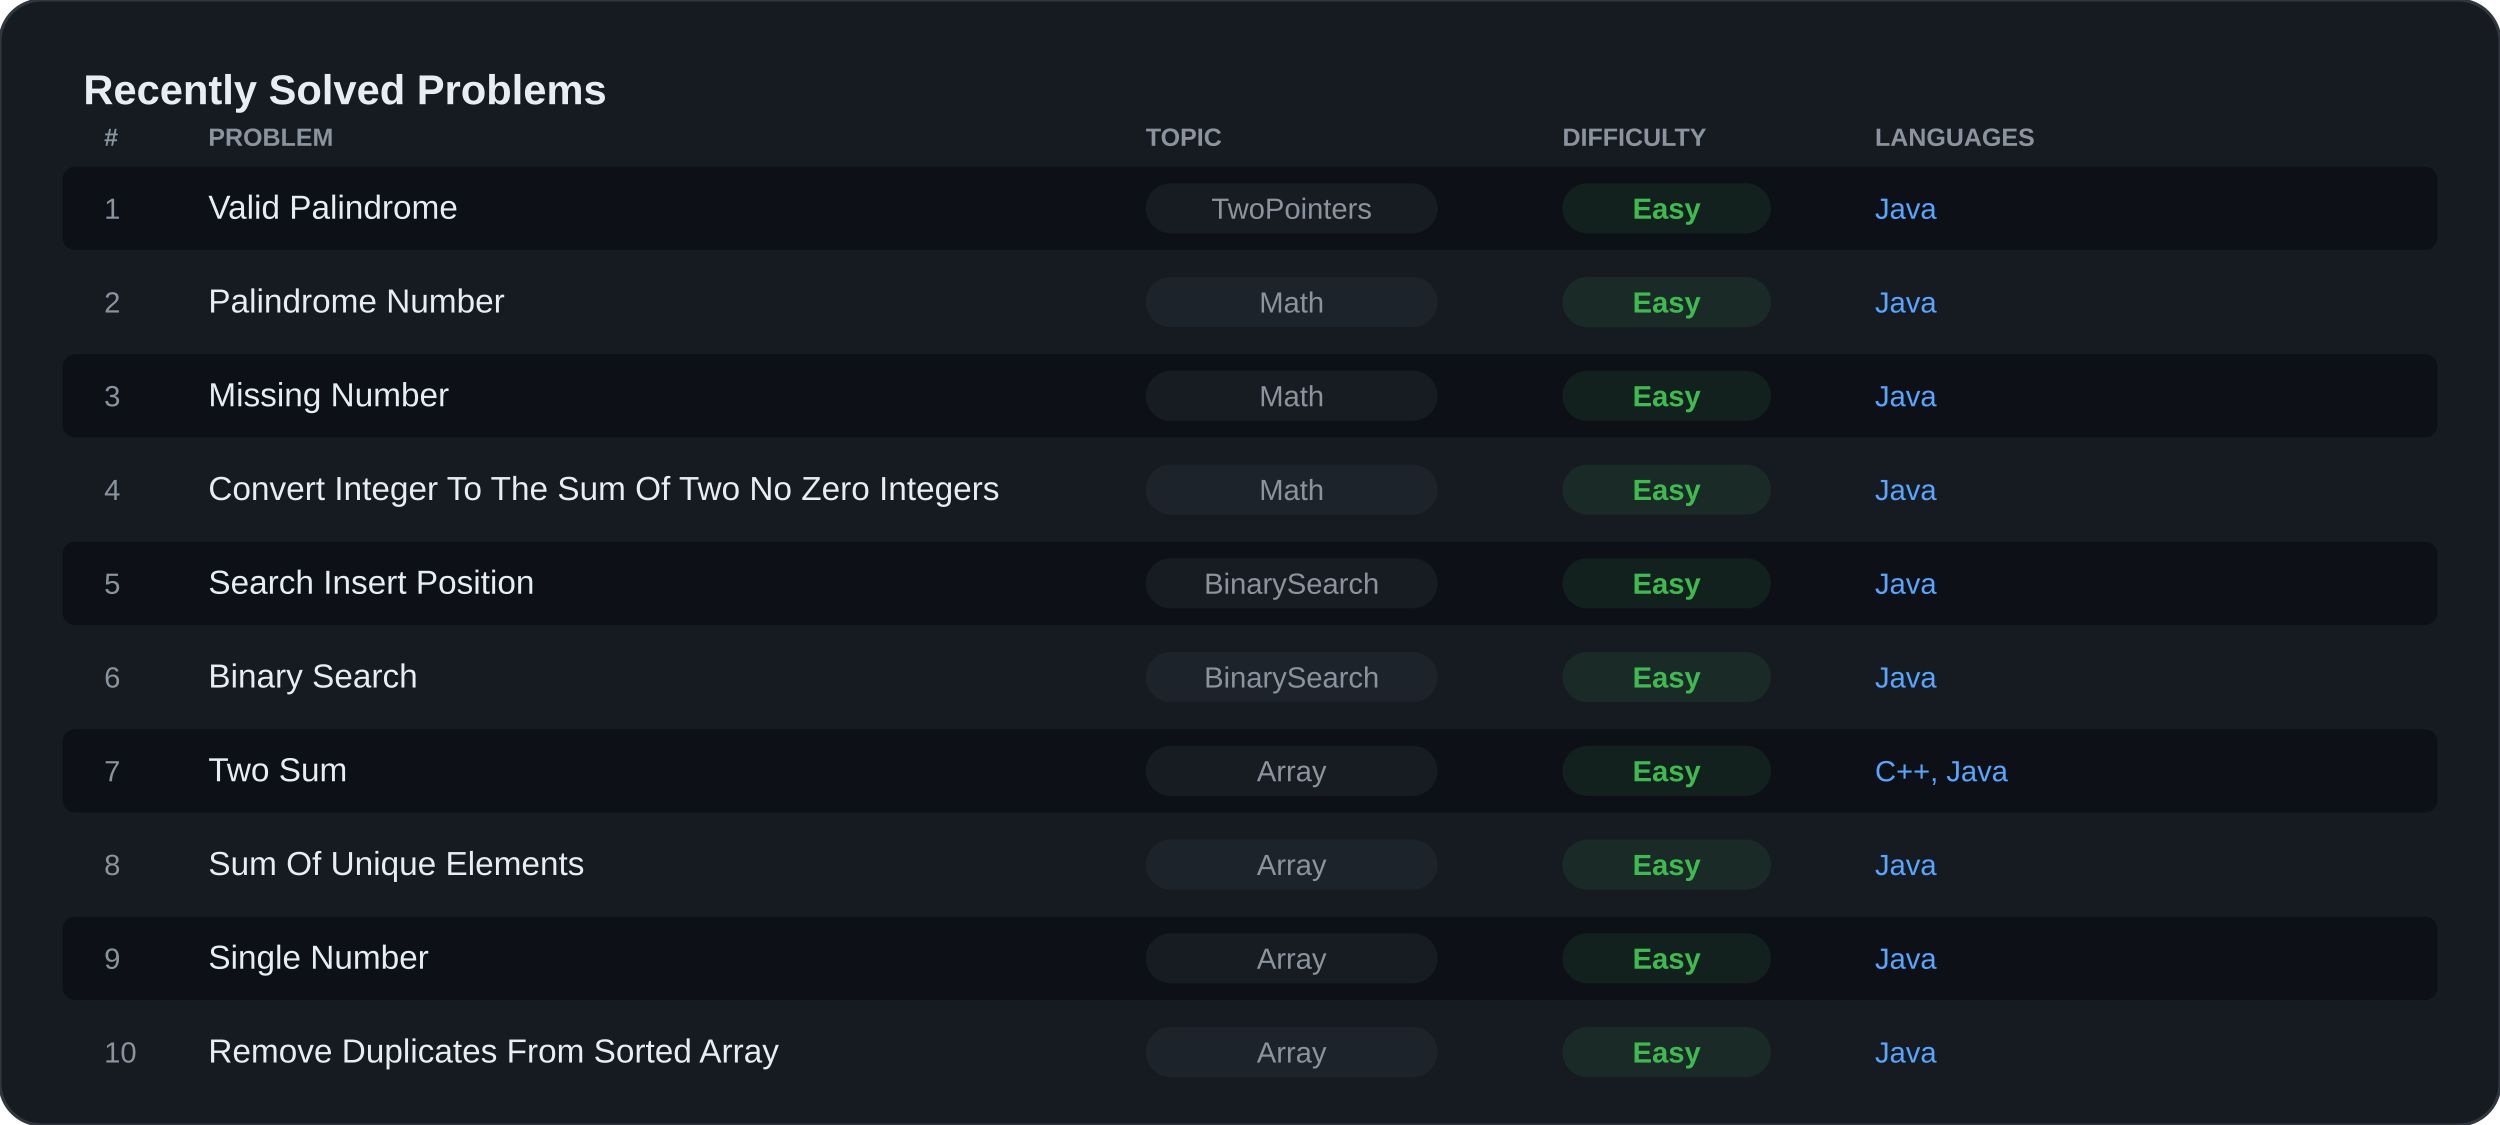
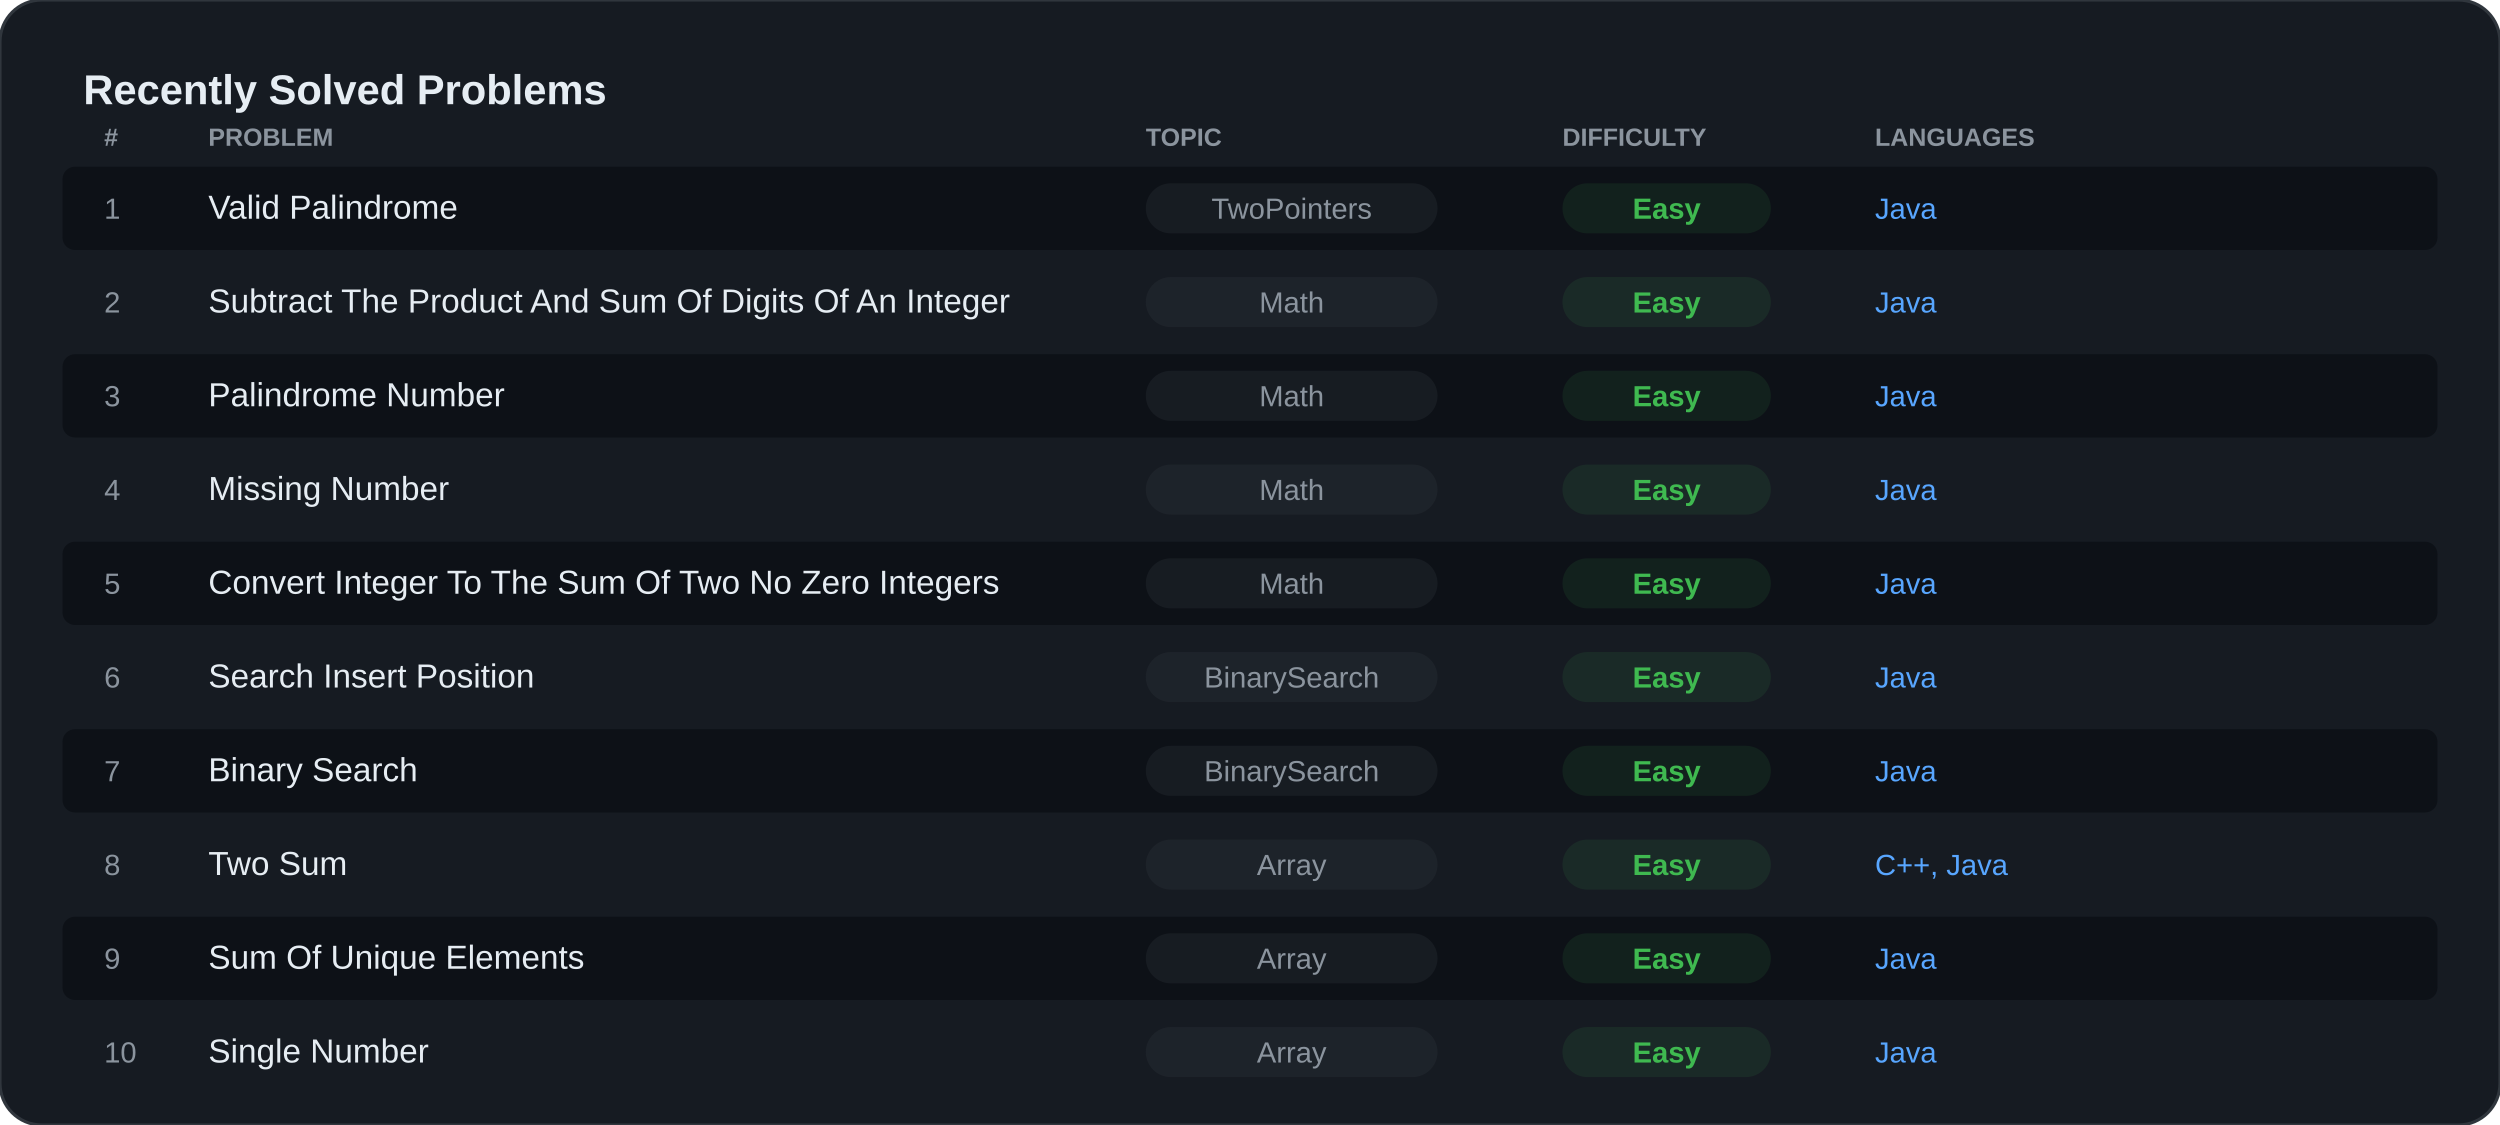
<svg xmlns="http://www.w3.org/2000/svg" width="100%" viewBox="0 0 1200 540" preserveAspectRatio="xMidYMid meet">
  <rect width="1200" height="540" rx="20" fill="#161B22" stroke="#30363D" stroke-width="1.5" />
  <text x="40" y="50" font-family="Segoe UI, Arial, sans-serif" font-size="20" font-weight="bold" fill="#E6EDF3">Recently Solved Problems</text>
  <text x="50" y="70" font-family="Segoe UI, Arial, sans-serif" font-size="12" fill="#8B949E" font-weight="bold">#</text>
  <text x="100" y="70" font-family="Segoe UI, Arial, sans-serif" font-size="12" fill="#8B949E" font-weight="bold">PROBLEM</text>
  <text x="550" y="70" font-family="Segoe UI, Arial, sans-serif" font-size="12" fill="#8B949E" font-weight="bold">TOPIC</text>
  <text x="750" y="70" font-family="Segoe UI, Arial, sans-serif" font-size="12" fill="#8B949E" font-weight="bold">DIFFICULTY</text>
  <text x="900" y="70" font-family="Segoe UI, Arial, sans-serif" font-size="12" fill="#8B949E" font-weight="bold">LANGUAGES</text>
  <rect x="30" y="80" width="1140" height="40" rx="6" fill="#0D1117" />
  <text x="50" y="105" font-family="Segoe UI, Arial, sans-serif" font-size="14" fill="#8B949E">1</text>
  <text x="100" y="105" font-family="Segoe UI, Arial, sans-serif" font-size="16" fill="#E6EDF3">Valid Palindrome</text>
  <rect x="550" y="88" width="140" height="24" rx="12" fill="#30363D" opacity="0.3" />
  <text x="620" y="105" font-family="Segoe UI, Arial, sans-serif" font-size="14" fill="#8B949E" text-anchor="middle">TwoPointers</text>
  <rect x="750" y="88" width="100" height="24" rx="12" fill="#3FB950" opacity="0.1" />
  <text x="800" y="105" font-family="Segoe UI, Arial, sans-serif" font-size="14" font-weight="bold" fill="#3FB950" text-anchor="middle">Easy</text>
  <text x="900" y="105" font-family="Segoe UI, Arial, sans-serif" font-size="14" fill="#58A6FF">Java</text>
  <rect x="30" y="125" width="1140" height="40" rx="6" fill="#161B22" />
  <text x="50" y="150" font-family="Segoe UI, Arial, sans-serif" font-size="14" fill="#8B949E">2</text>
-   <text x="100" y="150" font-family="Segoe UI, Arial, sans-serif" font-size="16" fill="#E6EDF3">Palindrome Number</text>
+   <text x="100" y="150" font-family="Segoe UI, Arial, sans-serif" font-size="16" fill="#E6EDF3">Subtract The Product And Sum Of Digits Of An Integer</text>
  <rect x="550" y="133" width="140" height="24" rx="12" fill="#30363D" opacity="0.3" />
  <text x="620" y="150" font-family="Segoe UI, Arial, sans-serif" font-size="14" fill="#8B949E" text-anchor="middle">Math</text>
  <rect x="750" y="133" width="100" height="24" rx="12" fill="#3FB950" opacity="0.1" />
  <text x="800" y="150" font-family="Segoe UI, Arial, sans-serif" font-size="14" font-weight="bold" fill="#3FB950" text-anchor="middle">Easy</text>
  <text x="900" y="150" font-family="Segoe UI, Arial, sans-serif" font-size="14" fill="#58A6FF">Java</text>
  <rect x="30" y="170" width="1140" height="40" rx="6" fill="#0D1117" />
  <text x="50" y="195" font-family="Segoe UI, Arial, sans-serif" font-size="14" fill="#8B949E">3</text>
-   <text x="100" y="195" font-family="Segoe UI, Arial, sans-serif" font-size="16" fill="#E6EDF3">Missing Number</text>
+   <text x="100" y="195" font-family="Segoe UI, Arial, sans-serif" font-size="16" fill="#E6EDF3">Palindrome Number</text>
  <rect x="550" y="178" width="140" height="24" rx="12" fill="#30363D" opacity="0.3" />
  <text x="620" y="195" font-family="Segoe UI, Arial, sans-serif" font-size="14" fill="#8B949E" text-anchor="middle">Math</text>
  <rect x="750" y="178" width="100" height="24" rx="12" fill="#3FB950" opacity="0.1" />
  <text x="800" y="195" font-family="Segoe UI, Arial, sans-serif" font-size="14" font-weight="bold" fill="#3FB950" text-anchor="middle">Easy</text>
  <text x="900" y="195" font-family="Segoe UI, Arial, sans-serif" font-size="14" fill="#58A6FF">Java</text>
  <rect x="30" y="215" width="1140" height="40" rx="6" fill="#161B22" />
  <text x="50" y="240" font-family="Segoe UI, Arial, sans-serif" font-size="14" fill="#8B949E">4</text>
-   <text x="100" y="240" font-family="Segoe UI, Arial, sans-serif" font-size="16" fill="#E6EDF3">Convert Integer To The Sum Of Two No Zero Integers</text>
+   <text x="100" y="240" font-family="Segoe UI, Arial, sans-serif" font-size="16" fill="#E6EDF3">Missing Number</text>
  <rect x="550" y="223" width="140" height="24" rx="12" fill="#30363D" opacity="0.3" />
  <text x="620" y="240" font-family="Segoe UI, Arial, sans-serif" font-size="14" fill="#8B949E" text-anchor="middle">Math</text>
  <rect x="750" y="223" width="100" height="24" rx="12" fill="#3FB950" opacity="0.1" />
  <text x="800" y="240" font-family="Segoe UI, Arial, sans-serif" font-size="14" font-weight="bold" fill="#3FB950" text-anchor="middle">Easy</text>
  <text x="900" y="240" font-family="Segoe UI, Arial, sans-serif" font-size="14" fill="#58A6FF">Java</text>
  <rect x="30" y="260" width="1140" height="40" rx="6" fill="#0D1117" />
  <text x="50" y="285" font-family="Segoe UI, Arial, sans-serif" font-size="14" fill="#8B949E">5</text>
-   <text x="100" y="285" font-family="Segoe UI, Arial, sans-serif" font-size="16" fill="#E6EDF3">Search Insert Position</text>
+   <text x="100" y="285" font-family="Segoe UI, Arial, sans-serif" font-size="16" fill="#E6EDF3">Convert Integer To The Sum Of Two No Zero Integers</text>
  <rect x="550" y="268" width="140" height="24" rx="12" fill="#30363D" opacity="0.3" />
-   <text x="620" y="285" font-family="Segoe UI, Arial, sans-serif" font-size="14" fill="#8B949E" text-anchor="middle">BinarySearch</text>
+   <text x="620" y="285" font-family="Segoe UI, Arial, sans-serif" font-size="14" fill="#8B949E" text-anchor="middle">Math</text>
  <rect x="750" y="268" width="100" height="24" rx="12" fill="#3FB950" opacity="0.1" />
  <text x="800" y="285" font-family="Segoe UI, Arial, sans-serif" font-size="14" font-weight="bold" fill="#3FB950" text-anchor="middle">Easy</text>
  <text x="900" y="285" font-family="Segoe UI, Arial, sans-serif" font-size="14" fill="#58A6FF">Java</text>
  <rect x="30" y="305" width="1140" height="40" rx="6" fill="#161B22" />
  <text x="50" y="330" font-family="Segoe UI, Arial, sans-serif" font-size="14" fill="#8B949E">6</text>
-   <text x="100" y="330" font-family="Segoe UI, Arial, sans-serif" font-size="16" fill="#E6EDF3">Binary Search</text>
+   <text x="100" y="330" font-family="Segoe UI, Arial, sans-serif" font-size="16" fill="#E6EDF3">Search Insert Position</text>
  <rect x="550" y="313" width="140" height="24" rx="12" fill="#30363D" opacity="0.3" />
  <text x="620" y="330" font-family="Segoe UI, Arial, sans-serif" font-size="14" fill="#8B949E" text-anchor="middle">BinarySearch</text>
  <rect x="750" y="313" width="100" height="24" rx="12" fill="#3FB950" opacity="0.1" />
  <text x="800" y="330" font-family="Segoe UI, Arial, sans-serif" font-size="14" font-weight="bold" fill="#3FB950" text-anchor="middle">Easy</text>
  <text x="900" y="330" font-family="Segoe UI, Arial, sans-serif" font-size="14" fill="#58A6FF">Java</text>
  <rect x="30" y="350" width="1140" height="40" rx="6" fill="#0D1117" />
  <text x="50" y="375" font-family="Segoe UI, Arial, sans-serif" font-size="14" fill="#8B949E">7</text>
-   <text x="100" y="375" font-family="Segoe UI, Arial, sans-serif" font-size="16" fill="#E6EDF3">Two Sum</text>
+   <text x="100" y="375" font-family="Segoe UI, Arial, sans-serif" font-size="16" fill="#E6EDF3">Binary Search</text>
  <rect x="550" y="358" width="140" height="24" rx="12" fill="#30363D" opacity="0.3" />
-   <text x="620" y="375" font-family="Segoe UI, Arial, sans-serif" font-size="14" fill="#8B949E" text-anchor="middle">Array</text>
+   <text x="620" y="375" font-family="Segoe UI, Arial, sans-serif" font-size="14" fill="#8B949E" text-anchor="middle">BinarySearch</text>
  <rect x="750" y="358" width="100" height="24" rx="12" fill="#3FB950" opacity="0.1" />
  <text x="800" y="375" font-family="Segoe UI, Arial, sans-serif" font-size="14" font-weight="bold" fill="#3FB950" text-anchor="middle">Easy</text>
-   <text x="900" y="375" font-family="Segoe UI, Arial, sans-serif" font-size="14" fill="#58A6FF">C++, Java</text>
+   <text x="900" y="375" font-family="Segoe UI, Arial, sans-serif" font-size="14" fill="#58A6FF">Java</text>
  <rect x="30" y="395" width="1140" height="40" rx="6" fill="#161B22" />
  <text x="50" y="420" font-family="Segoe UI, Arial, sans-serif" font-size="14" fill="#8B949E">8</text>
-   <text x="100" y="420" font-family="Segoe UI, Arial, sans-serif" font-size="16" fill="#E6EDF3">Sum Of Unique Elements</text>
+   <text x="100" y="420" font-family="Segoe UI, Arial, sans-serif" font-size="16" fill="#E6EDF3">Two Sum</text>
  <rect x="550" y="403" width="140" height="24" rx="12" fill="#30363D" opacity="0.3" />
  <text x="620" y="420" font-family="Segoe UI, Arial, sans-serif" font-size="14" fill="#8B949E" text-anchor="middle">Array</text>
  <rect x="750" y="403" width="100" height="24" rx="12" fill="#3FB950" opacity="0.1" />
  <text x="800" y="420" font-family="Segoe UI, Arial, sans-serif" font-size="14" font-weight="bold" fill="#3FB950" text-anchor="middle">Easy</text>
-   <text x="900" y="420" font-family="Segoe UI, Arial, sans-serif" font-size="14" fill="#58A6FF">Java</text>
+   <text x="900" y="420" font-family="Segoe UI, Arial, sans-serif" font-size="14" fill="#58A6FF">C++, Java</text>
  <rect x="30" y="440" width="1140" height="40" rx="6" fill="#0D1117" />
  <text x="50" y="465" font-family="Segoe UI, Arial, sans-serif" font-size="14" fill="#8B949E">9</text>
-   <text x="100" y="465" font-family="Segoe UI, Arial, sans-serif" font-size="16" fill="#E6EDF3">Single Number</text>
+   <text x="100" y="465" font-family="Segoe UI, Arial, sans-serif" font-size="16" fill="#E6EDF3">Sum Of Unique Elements</text>
  <rect x="550" y="448" width="140" height="24" rx="12" fill="#30363D" opacity="0.3" />
  <text x="620" y="465" font-family="Segoe UI, Arial, sans-serif" font-size="14" fill="#8B949E" text-anchor="middle">Array</text>
  <rect x="750" y="448" width="100" height="24" rx="12" fill="#3FB950" opacity="0.1" />
  <text x="800" y="465" font-family="Segoe UI, Arial, sans-serif" font-size="14" font-weight="bold" fill="#3FB950" text-anchor="middle">Easy</text>
  <text x="900" y="465" font-family="Segoe UI, Arial, sans-serif" font-size="14" fill="#58A6FF">Java</text>
  <rect x="30" y="485" width="1140" height="40" rx="6" fill="#161B22" />
  <text x="50" y="510" font-family="Segoe UI, Arial, sans-serif" font-size="14" fill="#8B949E">10</text>
-   <text x="100" y="510" font-family="Segoe UI, Arial, sans-serif" font-size="16" fill="#E6EDF3">Remove Duplicates From Sorted Array</text>
+   <text x="100" y="510" font-family="Segoe UI, Arial, sans-serif" font-size="16" fill="#E6EDF3">Single Number</text>
  <rect x="550" y="493" width="140" height="24" rx="12" fill="#30363D" opacity="0.3" />
  <text x="620" y="510" font-family="Segoe UI, Arial, sans-serif" font-size="14" fill="#8B949E" text-anchor="middle">Array</text>
  <rect x="750" y="493" width="100" height="24" rx="12" fill="#3FB950" opacity="0.1" />
  <text x="800" y="510" font-family="Segoe UI, Arial, sans-serif" font-size="14" font-weight="bold" fill="#3FB950" text-anchor="middle">Easy</text>
  <text x="900" y="510" font-family="Segoe UI, Arial, sans-serif" font-size="14" fill="#58A6FF">Java</text>
</svg>
